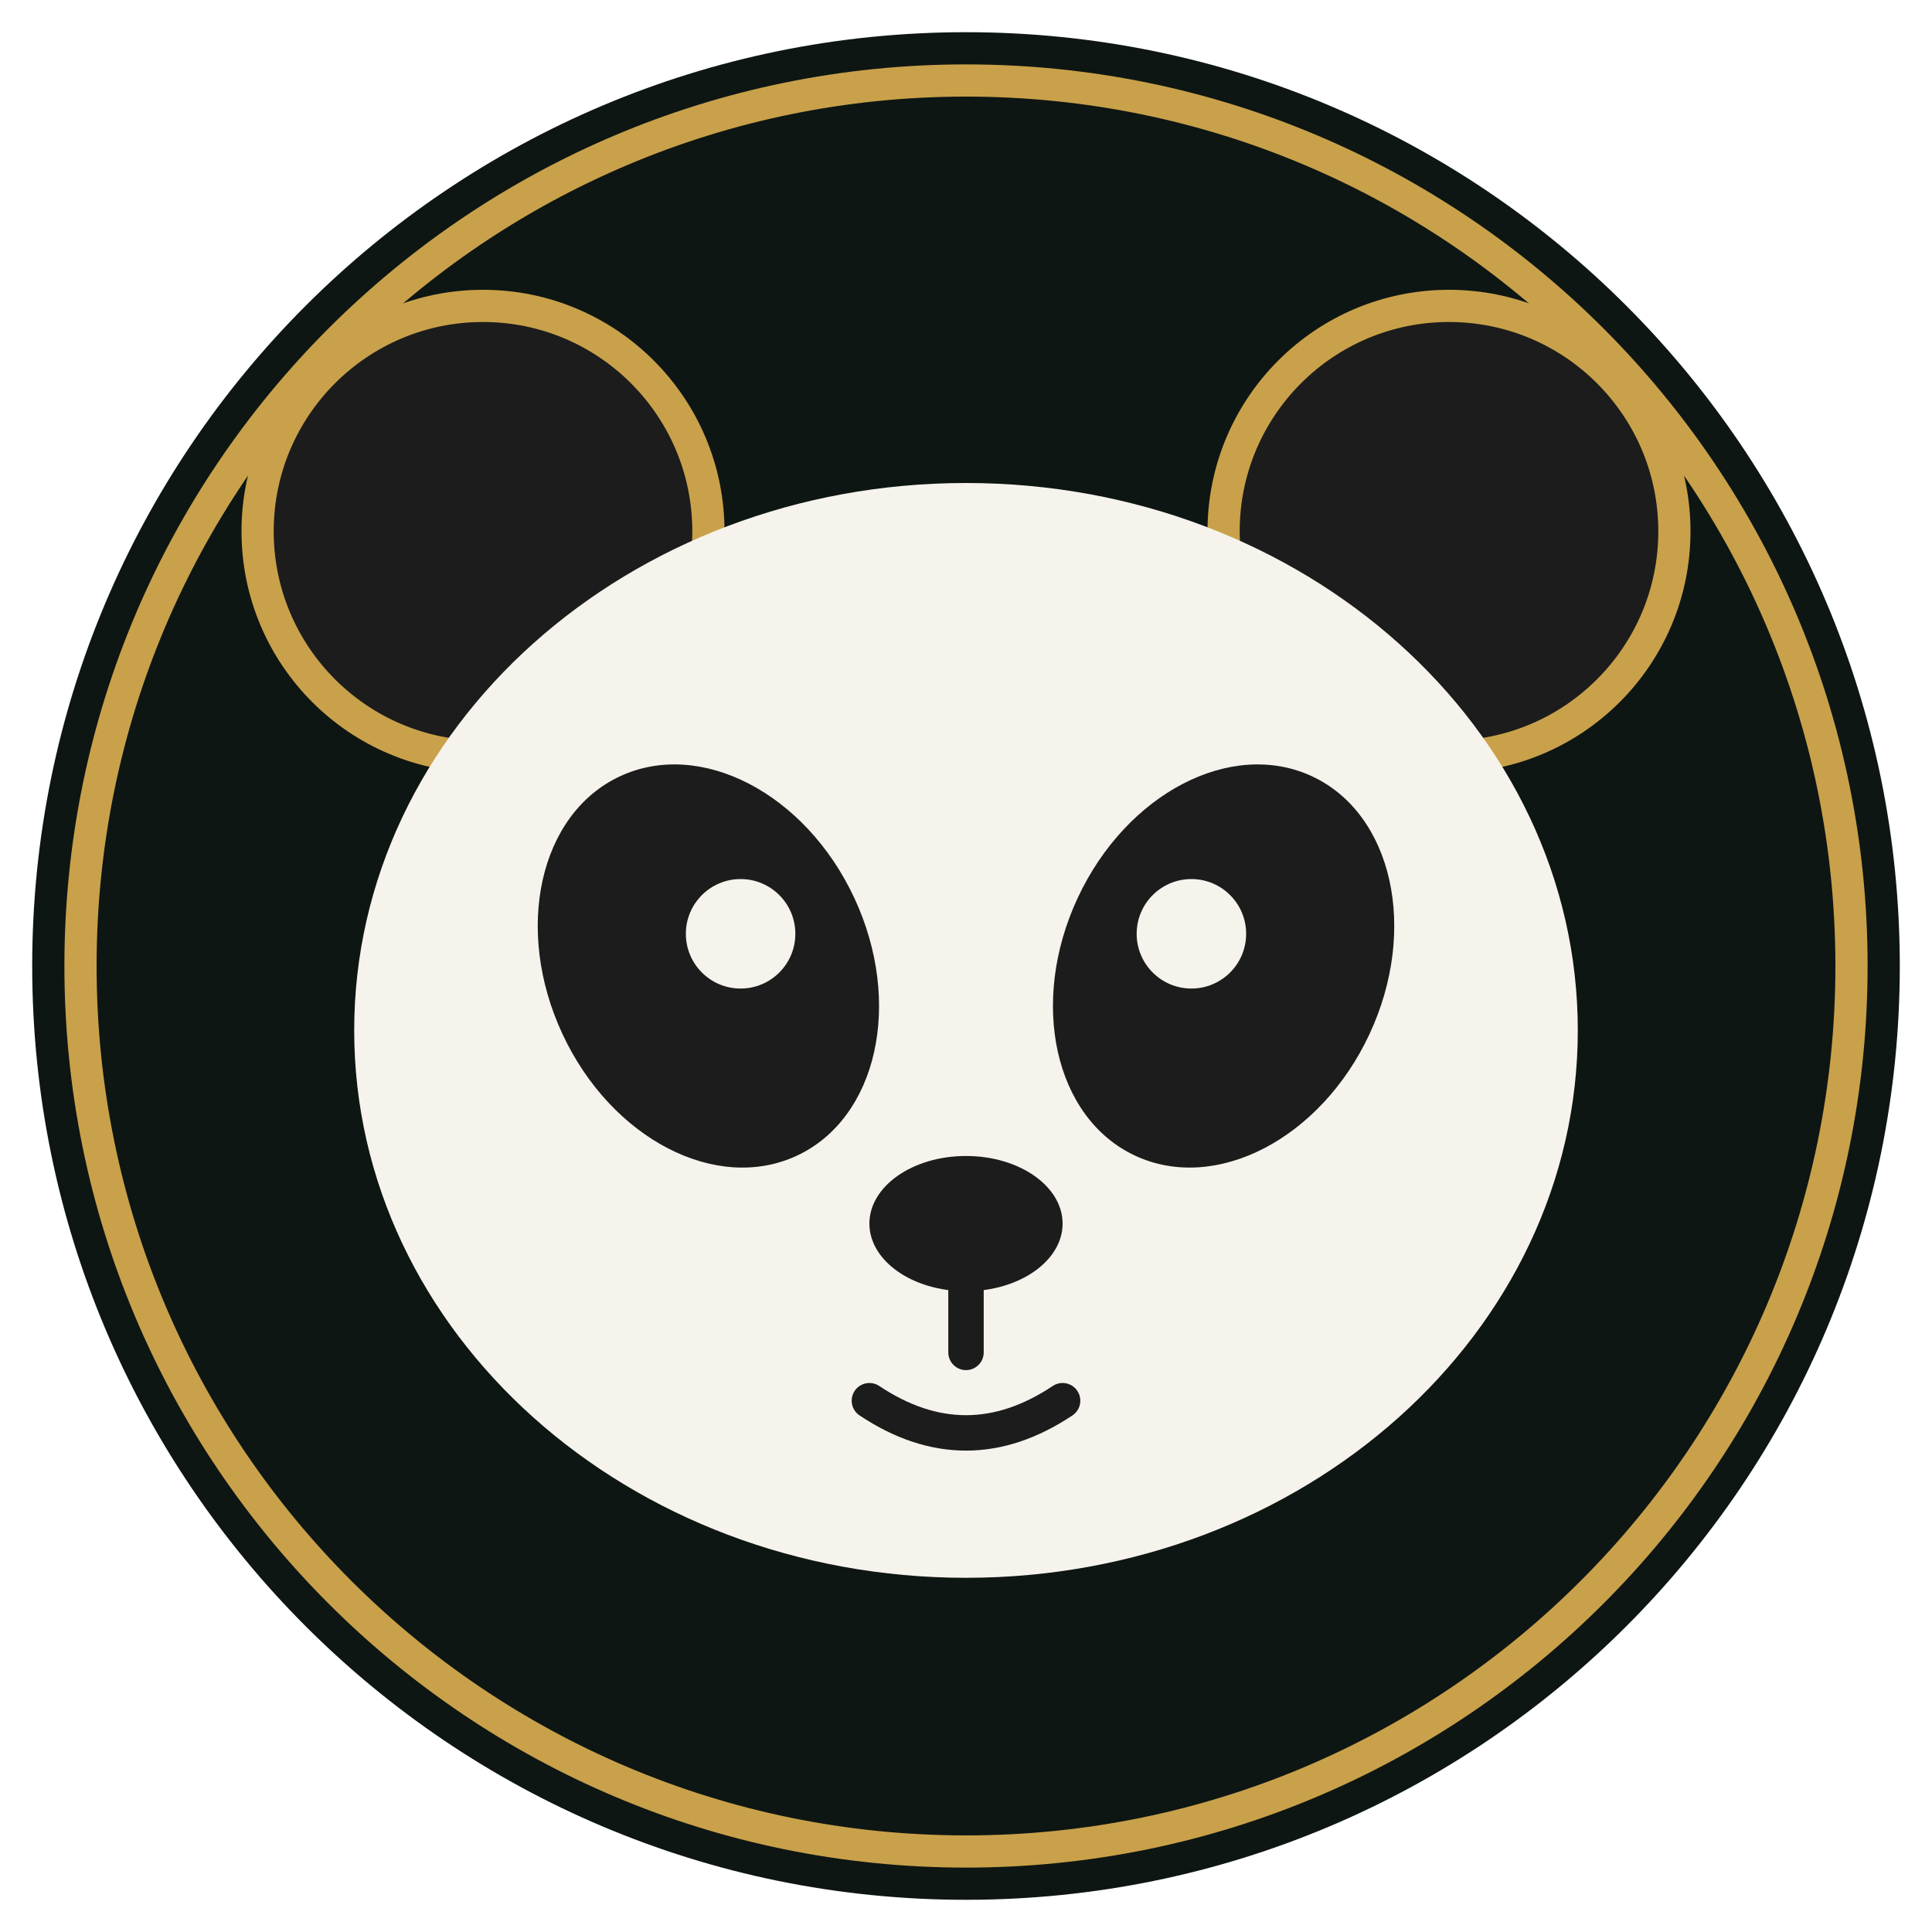
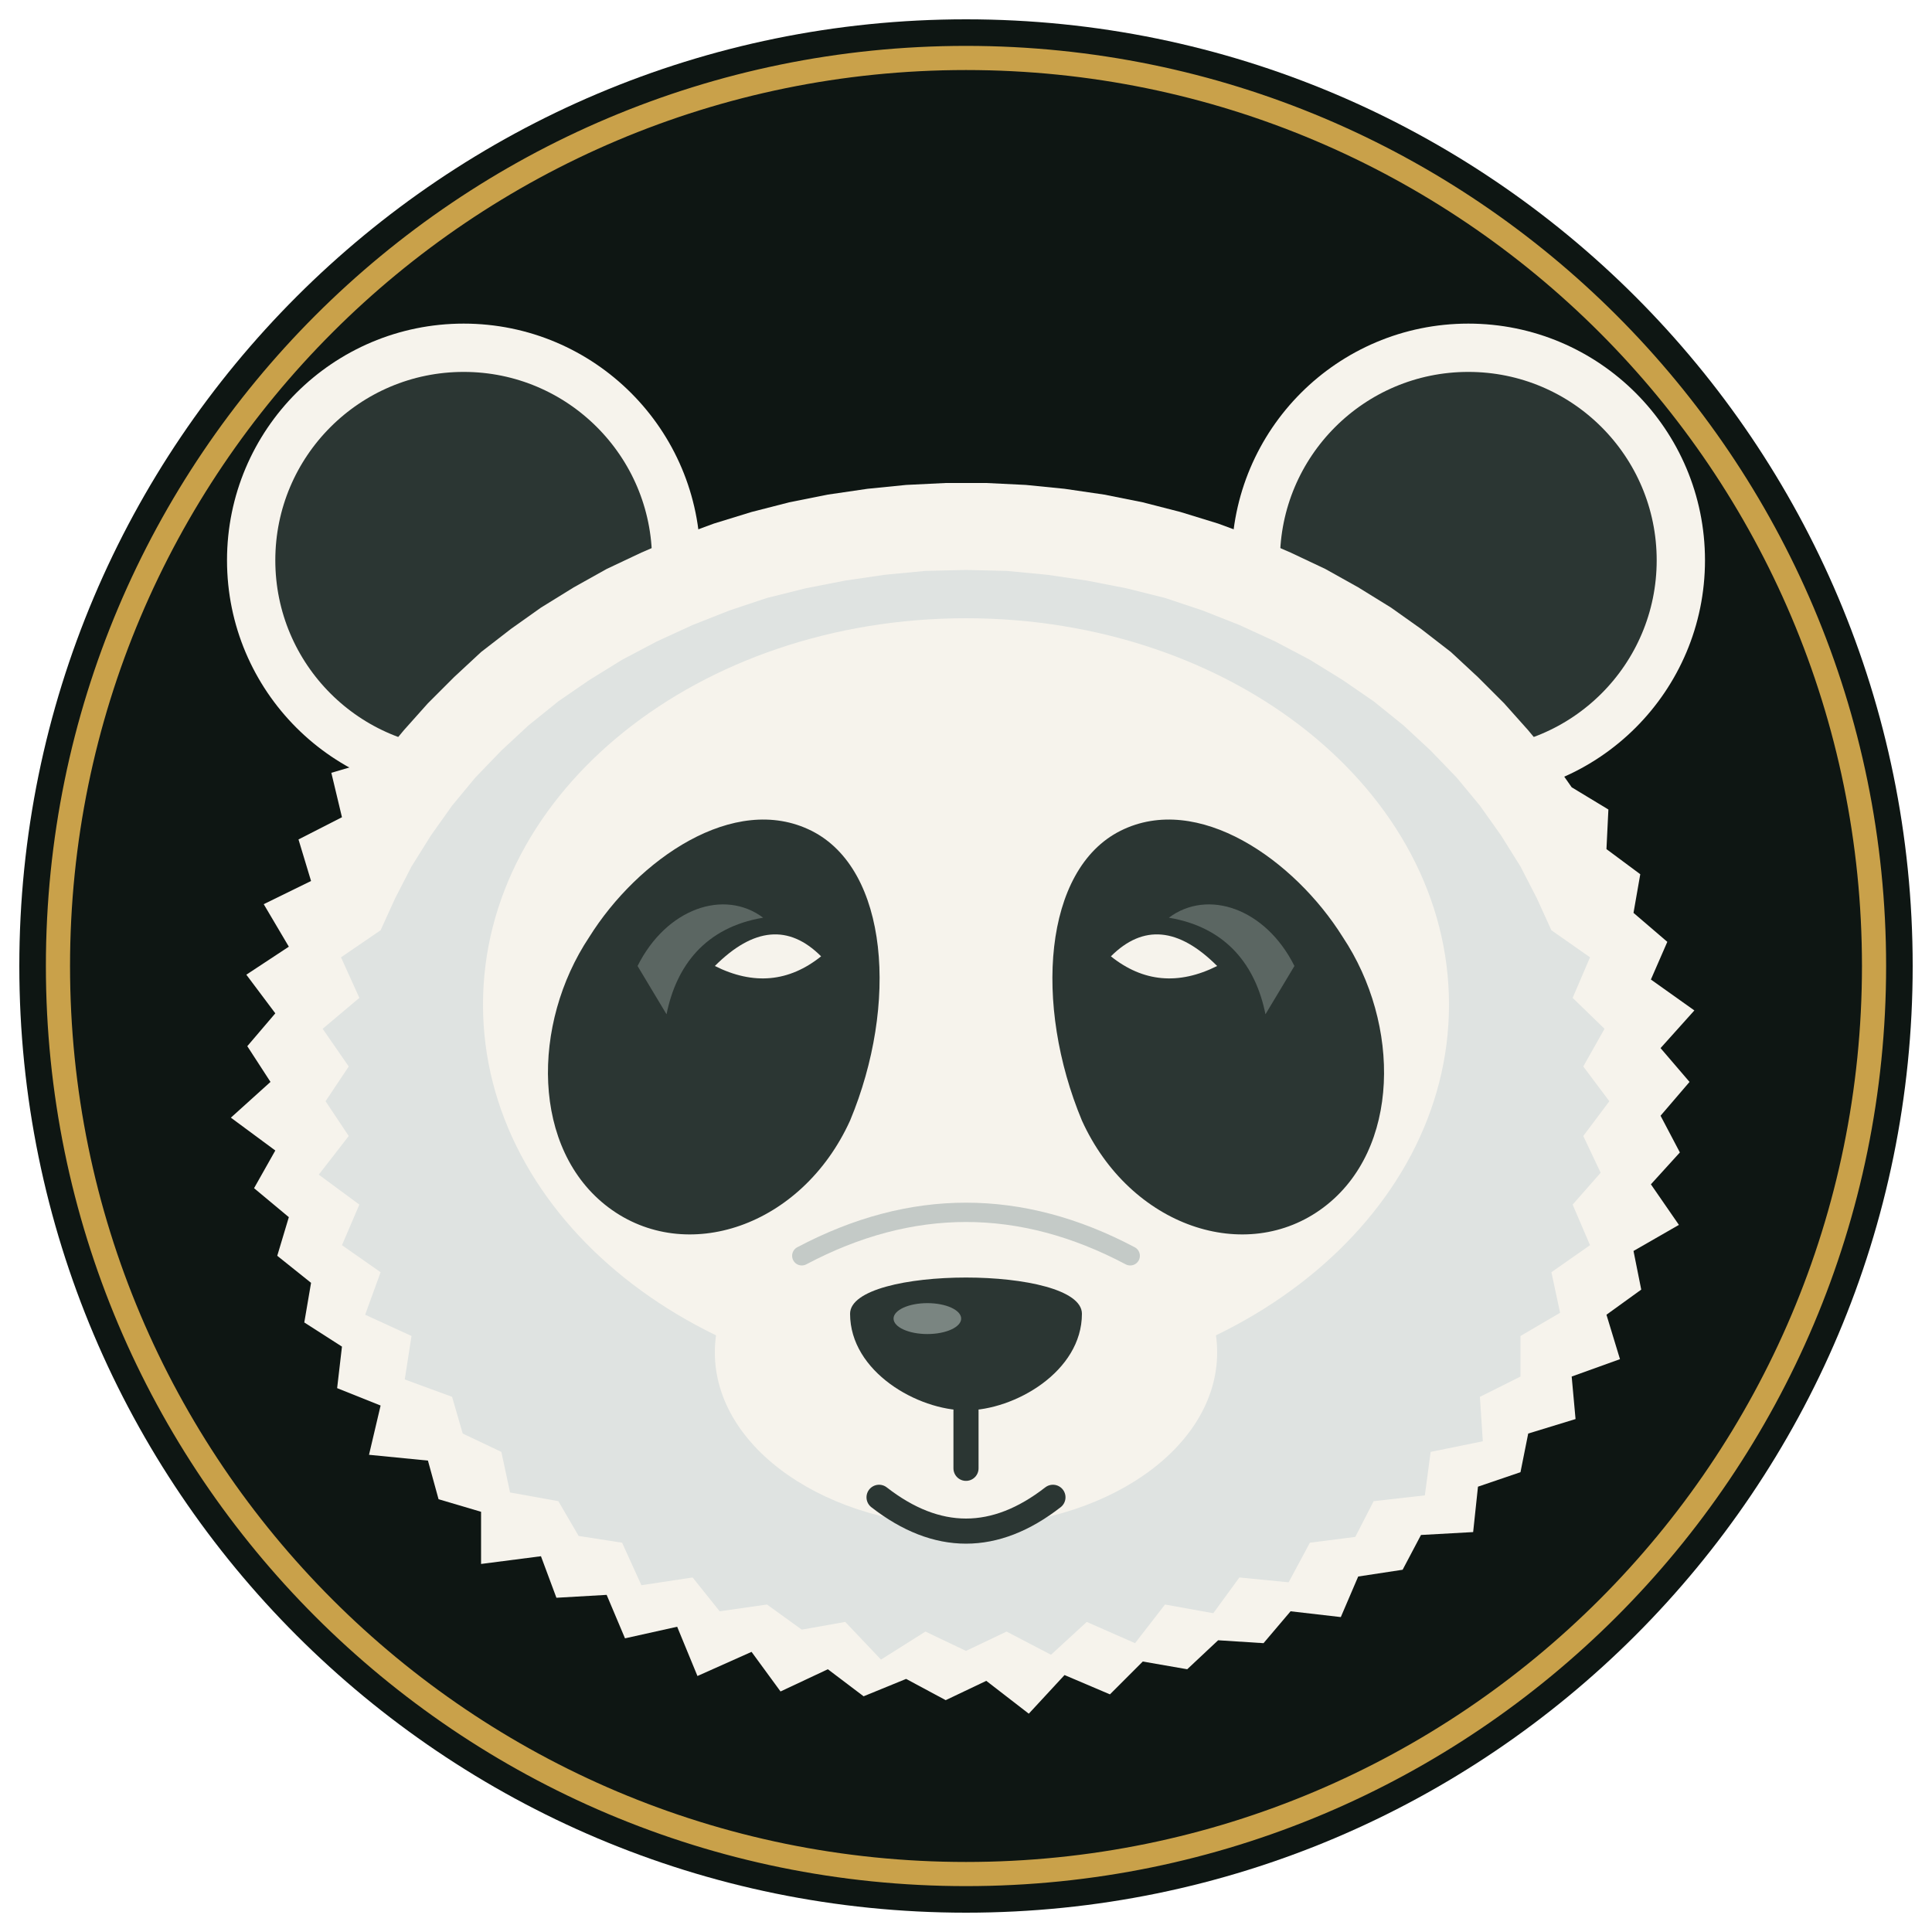
- <svg xmlns="http://www.w3.org/2000/svg" viewBox="0 0 120 120">
-   <circle cx="60" cy="60" r="58" fill="#0e1613" />
-   <circle cx="60" cy="60" r="55" fill="none" stroke="#c9a14a" stroke-width="2" />
-   <circle cx="30" cy="33" r="14" fill="#1c1c1c" stroke="#c9a14a" stroke-width="2" />
-   <circle cx="90" cy="33" r="14" fill="#1c1c1c" stroke="#c9a14a" stroke-width="2" />
-   <ellipse cx="60" cy="64" rx="38" ry="34" fill="#f6f3ec" />
-   <ellipse cx="44" cy="60" rx="10" ry="13" fill="#1c1c1c" transform="rotate(-25 44 60)" />
-   <ellipse cx="76" cy="60" rx="10" ry="13" fill="#1c1c1c" transform="rotate(25 76 60)" />
-   <circle cx="46" cy="58" r="3.4" fill="#f6f3ec" />
-   <circle cx="74" cy="58" r="3.4" fill="#f6f3ec" />
-   <ellipse cx="60" cy="76" rx="6" ry="4.2" fill="#1c1c1c" />
-   <path d="M60 80v4M54 87q6 4 12 0" fill="none" stroke="#1c1c1c" stroke-width="2.2" stroke-linecap="round" />
+ <svg xmlns="http://www.w3.org/2000/svg" viewBox="0 0 200 200">
+   <circle cx="100" cy="100" r="98" fill="#0e1613" />
+   <circle cx="100" cy="100" r="94" fill="none" stroke="#c9a14a" stroke-width="2.5" />
+   <g stroke="#f6f3ec" stroke-width="5">
+     <circle cx="48" cy="58" r="22" fill="#2b3633" />
+     <circle cx="152" cy="58" r="22" fill="#2b3633" />
+   </g>
+   <path d="M174.9,112.0 L171.9,115.5 L173.9,119.3 L170.9,122.6 L173.8,126.8 L169.1,129.5 L169.9,133.5 L166.3,136.1 L167.7,140.7 L162.7,142.5 L163.1,146.9 L158.2,148.4 L157.4,152.4 L153.0,153.9 L152.5,158.6 L147.1,158.9 L145.2,162.5 L140.6,163.2 L138.8,167.4 L133.6,166.8 L130.8,170.1 L126.1,169.8 L122.9,172.8 L118.3,172.0 L114.9,175.4 L110.2,173.4 L106.5,177.4 L102.1,174.0 L97.9,176.0 L93.8,173.8 L89.4,175.6 L85.7,172.8 L80.8,175.1 L77.8,171.0 L72.2,173.5 L70.1,168.4 L64.7,169.6 L62.8,165.1 L57.6,165.4 L56.0,161.1 L49.8,161.9 L49.8,156.5 L45.4,155.2 L44.3,151.2 L38.2,150.6 L39.4,145.5 L34.9,143.7 L35.4,139.4 L31.5,136.9 L32.2,132.8 L28.7,130.0 L29.9,126.0 L26.3,123.0 L28.5,119.1 L23.9,115.7 L28.0,112.0 L25.6,108.3 L28.5,104.9 L25.5,100.9 L29.9,98.0 L27.3,93.6 L32.2,91.2 L30.9,86.9 L35.4,84.6 L34.3,80.0 L39.4,78.5 L41.8,75.6 L44.3,72.8 L47.0,70.1 L49.8,67.5 L52.9,65.1 L56.0,62.9 L59.4,60.8 L62.8,58.9 L66.4,57.2 L70.1,55.6 L73.9,54.2 L77.8,53.0 L81.7,52.0 L85.7,51.2 L89.8,50.6 L93.8,50.2 L97.9,50.0 L102.1,50.0 L106.2,50.2 L110.2,50.6 L114.3,51.2 L118.3,52.0 L122.2,53.0 L126.1,54.2 L129.9,55.6 L133.6,57.2 L137.2,58.9 L140.6,60.8 L144.0,62.9 L147.1,65.1 L150.2,67.5 L153.0,70.1 L155.7,72.8 L158.2,75.6 L160.6,78.5 L162.7,81.5 L166.5,83.8 L166.3,87.9 L169.8,90.5 L169.1,94.5 L172.6,97.5 L170.9,101.4 L175.4,104.6 L171.9,108.5Z" fill="#f6f3ec" stroke-linejoin="round" />
+   <path d="M166.6,114.0 L163.9,117.6 L165.7,121.4 L162.8,124.7 L164.6,128.9 L160.6,131.7 L161.5,135.9 L157.4,138.3 L157.4,142.5 L153.2,144.6 L153.5,149.2 L148.1,150.3 L147.5,154.8 L142.2,155.4 L140.3,159.1 L135.6,159.7 L133.4,163.8 L128.3,163.3 L125.6,167.0 L120.6,166.1 L117.5,170.1 L112.5,167.9 L108.8,171.3 L104.2,168.9 L100.0,170.9 L95.8,168.9 L91.2,171.8 L87.5,167.9 L83.0,168.7 L79.4,166.1 L74.5,166.8 L71.7,163.3 L66.4,164.1 L64.4,159.7 L59.9,159.0 L57.8,155.4 L52.8,154.5 L51.9,150.3 L47.9,148.4 L46.8,144.6 L41.9,142.8 L42.6,138.3 L37.8,136.1 L39.4,131.7 L35.4,128.9 L37.2,124.7 L33.0,121.6 L36.1,117.6 L33.7,114.0 L36.1,110.4 L33.4,106.5 L37.2,103.3 L35.3,99.1 L39.4,96.3 L40.9,93.0 L42.6,89.7 L44.6,86.5 L46.8,83.4 L49.2,80.5 L51.9,77.7 L54.7,75.1 L57.8,72.6 L61.0,70.4 L64.4,68.3 L68.0,66.4 L71.7,64.7 L75.5,63.2 L79.4,61.9 L83.4,60.9 L87.5,60.1 L91.6,59.5 L95.8,59.1 L100.0,59.0 L104.2,59.1 L108.4,59.5 L112.5,60.1 L116.6,60.9 L120.6,61.9 L124.5,63.2 L128.3,64.7 L132.0,66.4 L135.6,68.3 L139.0,70.4 L142.2,72.6 L145.3,75.1 L148.1,77.7 L150.8,80.5 L153.2,83.4 L155.4,86.5 L157.4,89.7 L159.1,93.0 L160.6,96.3 L164.6,99.1 L162.8,103.3 L166.1,106.5 L163.9,110.4Z" fill="#dfe3e1" />
+   <ellipse cx="100" cy="104" rx="50" ry="40" fill="#f6f3ec" />
+   <ellipse cx="100" cy="140" rx="26" ry="18" fill="#f6f3ec" />
+   <path d="M84 86c8 4 9 18 4 30-5 11-17 15-25 9-8-6-8-19-2-28 5-8 15-15 23-11z" fill="#2b3633" />
+   <path d="M116 86c-8 4-9 18-4 30 5 11 17 15 25 9 8-6 8-19 2-28-5-8-15-15-23-11z" fill="#2b3633" />
+   <path d="M66 100c3-6 9-8 13-5-6 1-9 5-10 10z" fill="#6f7a76" opacity=".7" />
+   <path d="M134 100c-3-6-9-8-13-5 6 1 9 5 10 10z" fill="#6f7a76" opacity=".7" />
+   <path d="M74 100q6-6 11-1q-5 4-11 1z" fill="#f6f3ec" />
+   <path d="M126 100q-6-6-11-1q5 4 11 1z" fill="#f6f3ec" />
+   <path d="M83 130q17-9 34 0" fill="none" stroke="#c4cac7" stroke-width="2" stroke-linecap="round" />
+   <path d="M88 136c0-5 24-5 24 0 0 6-7 10-12 10s-12-4-12-10z" fill="#2b3633" />
+   <ellipse cx="96" cy="136.5" rx="3.5" ry="1.6" fill="#7a8581" />
+   <path d="M100 146v6M91 155q9 7 18 0" fill="none" stroke="#2b3633" stroke-width="2.6" stroke-linecap="round" />
</svg>
